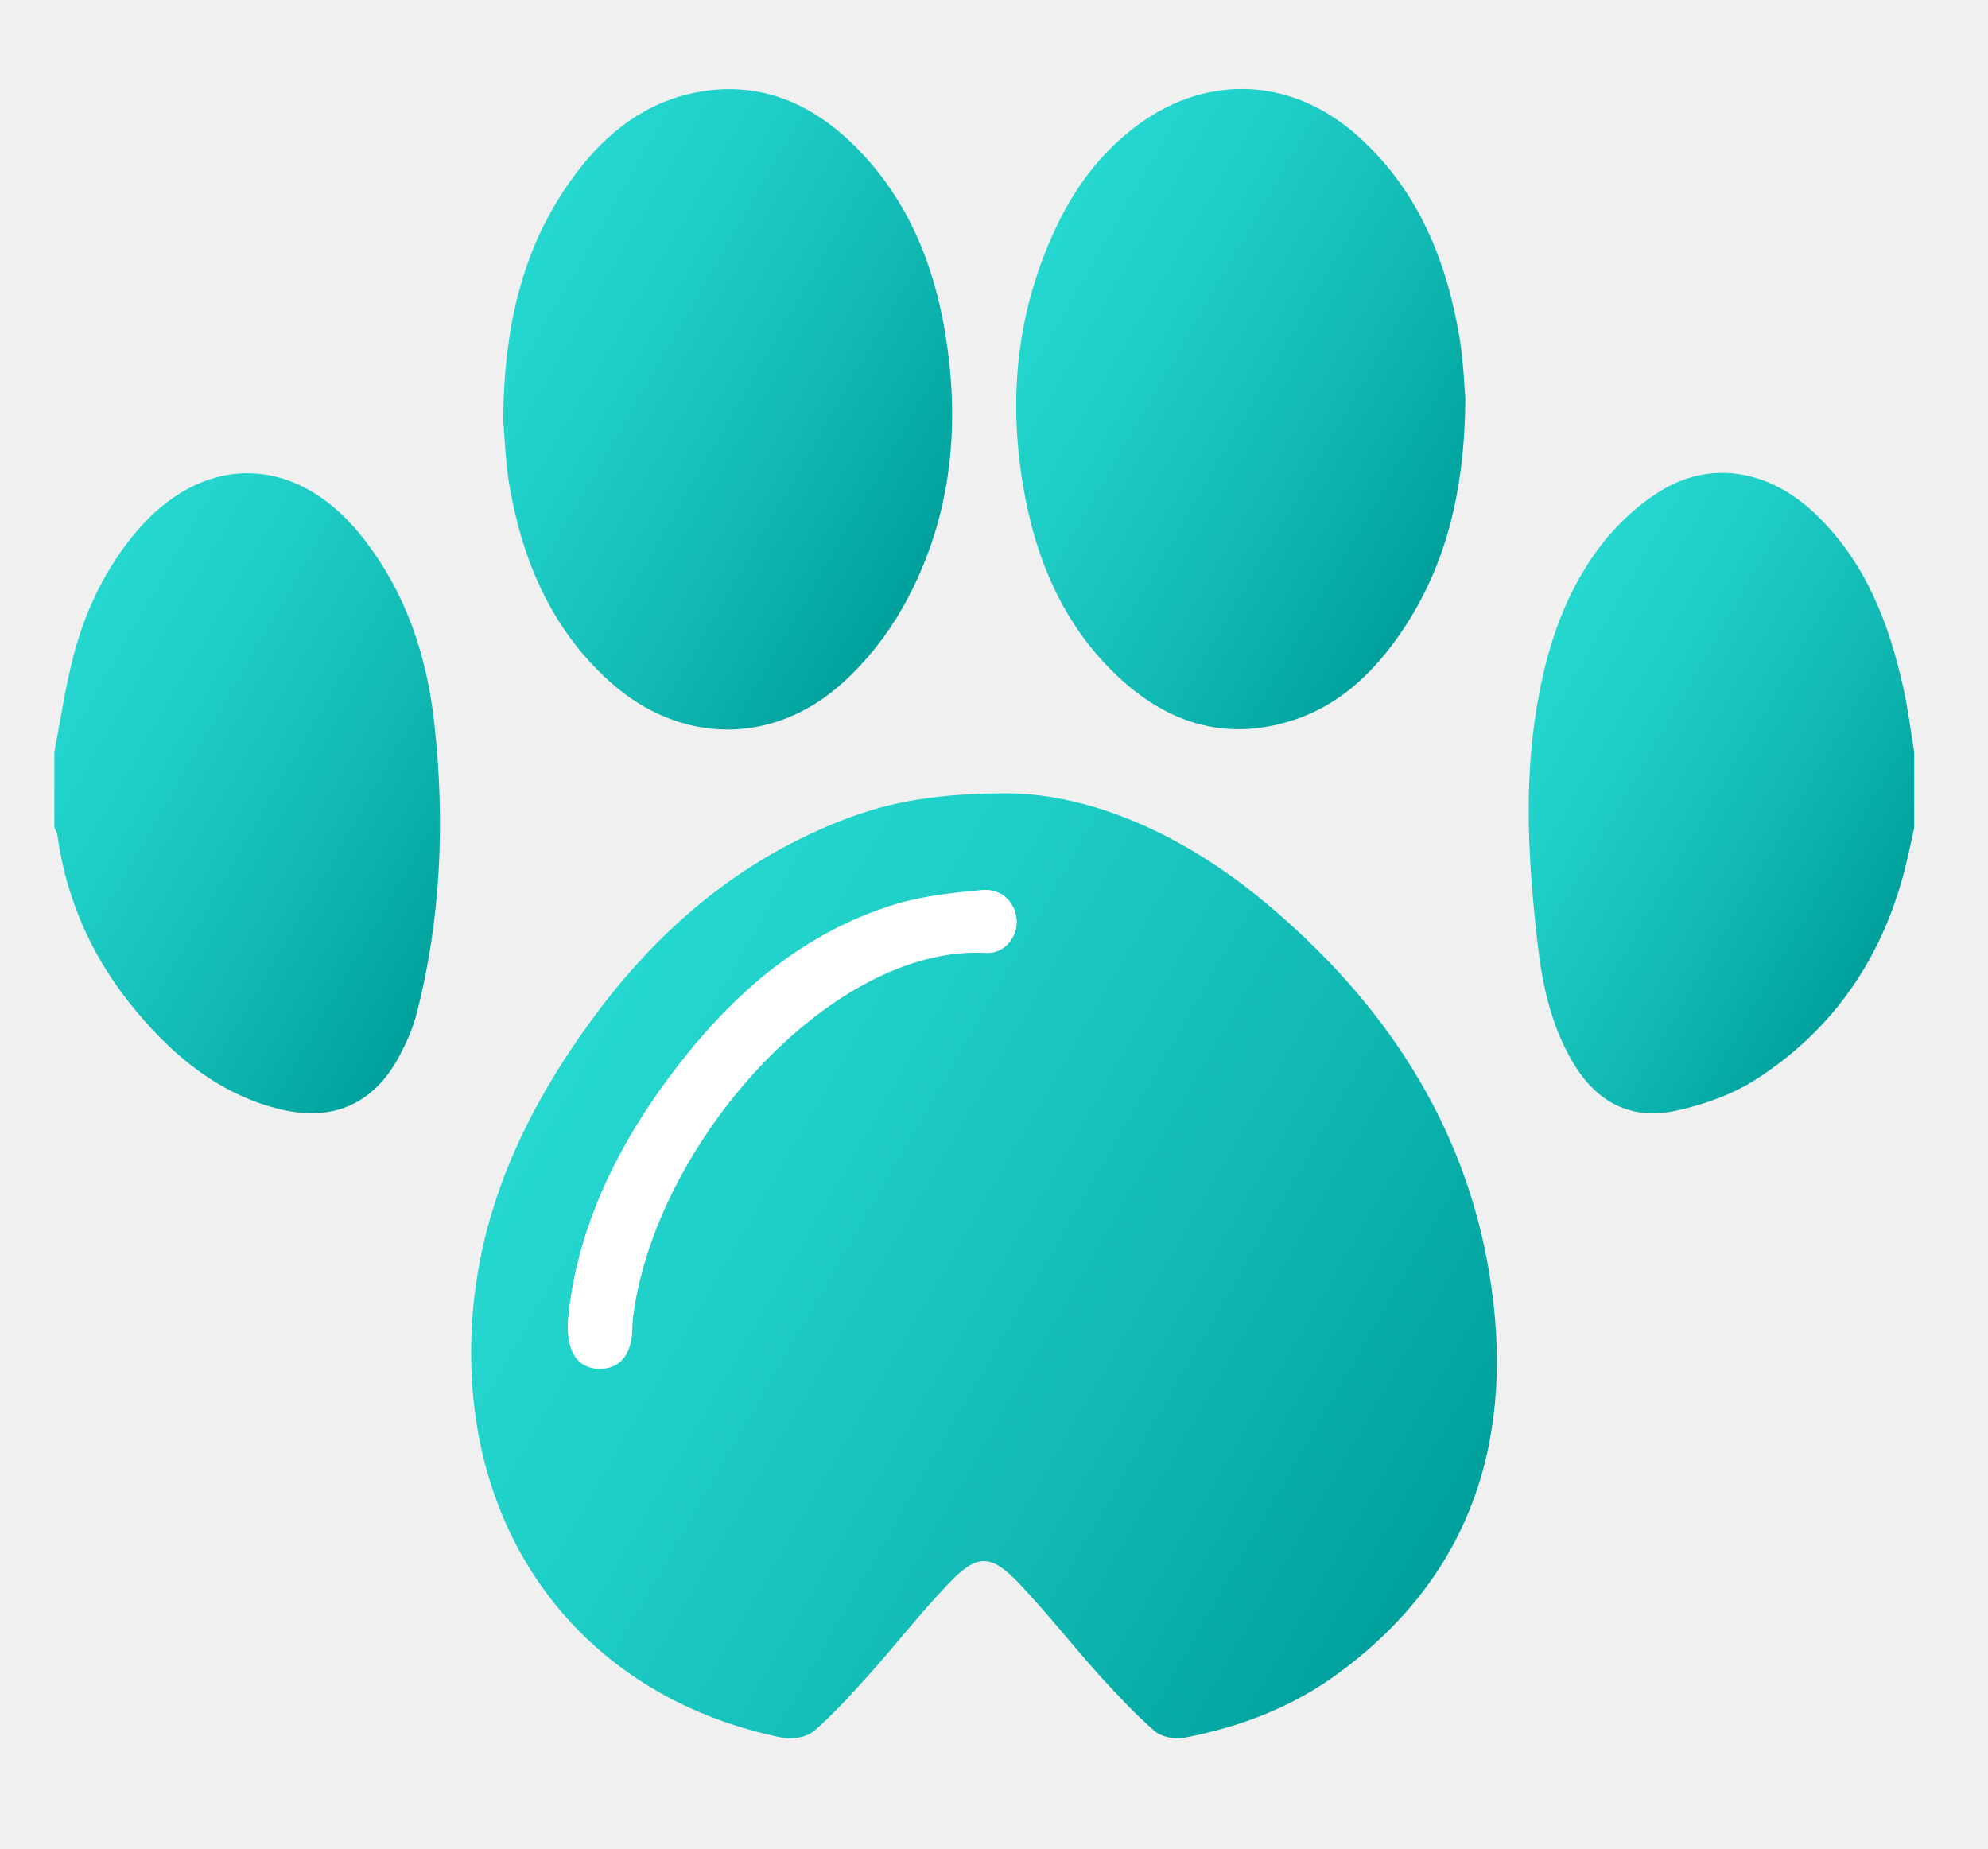
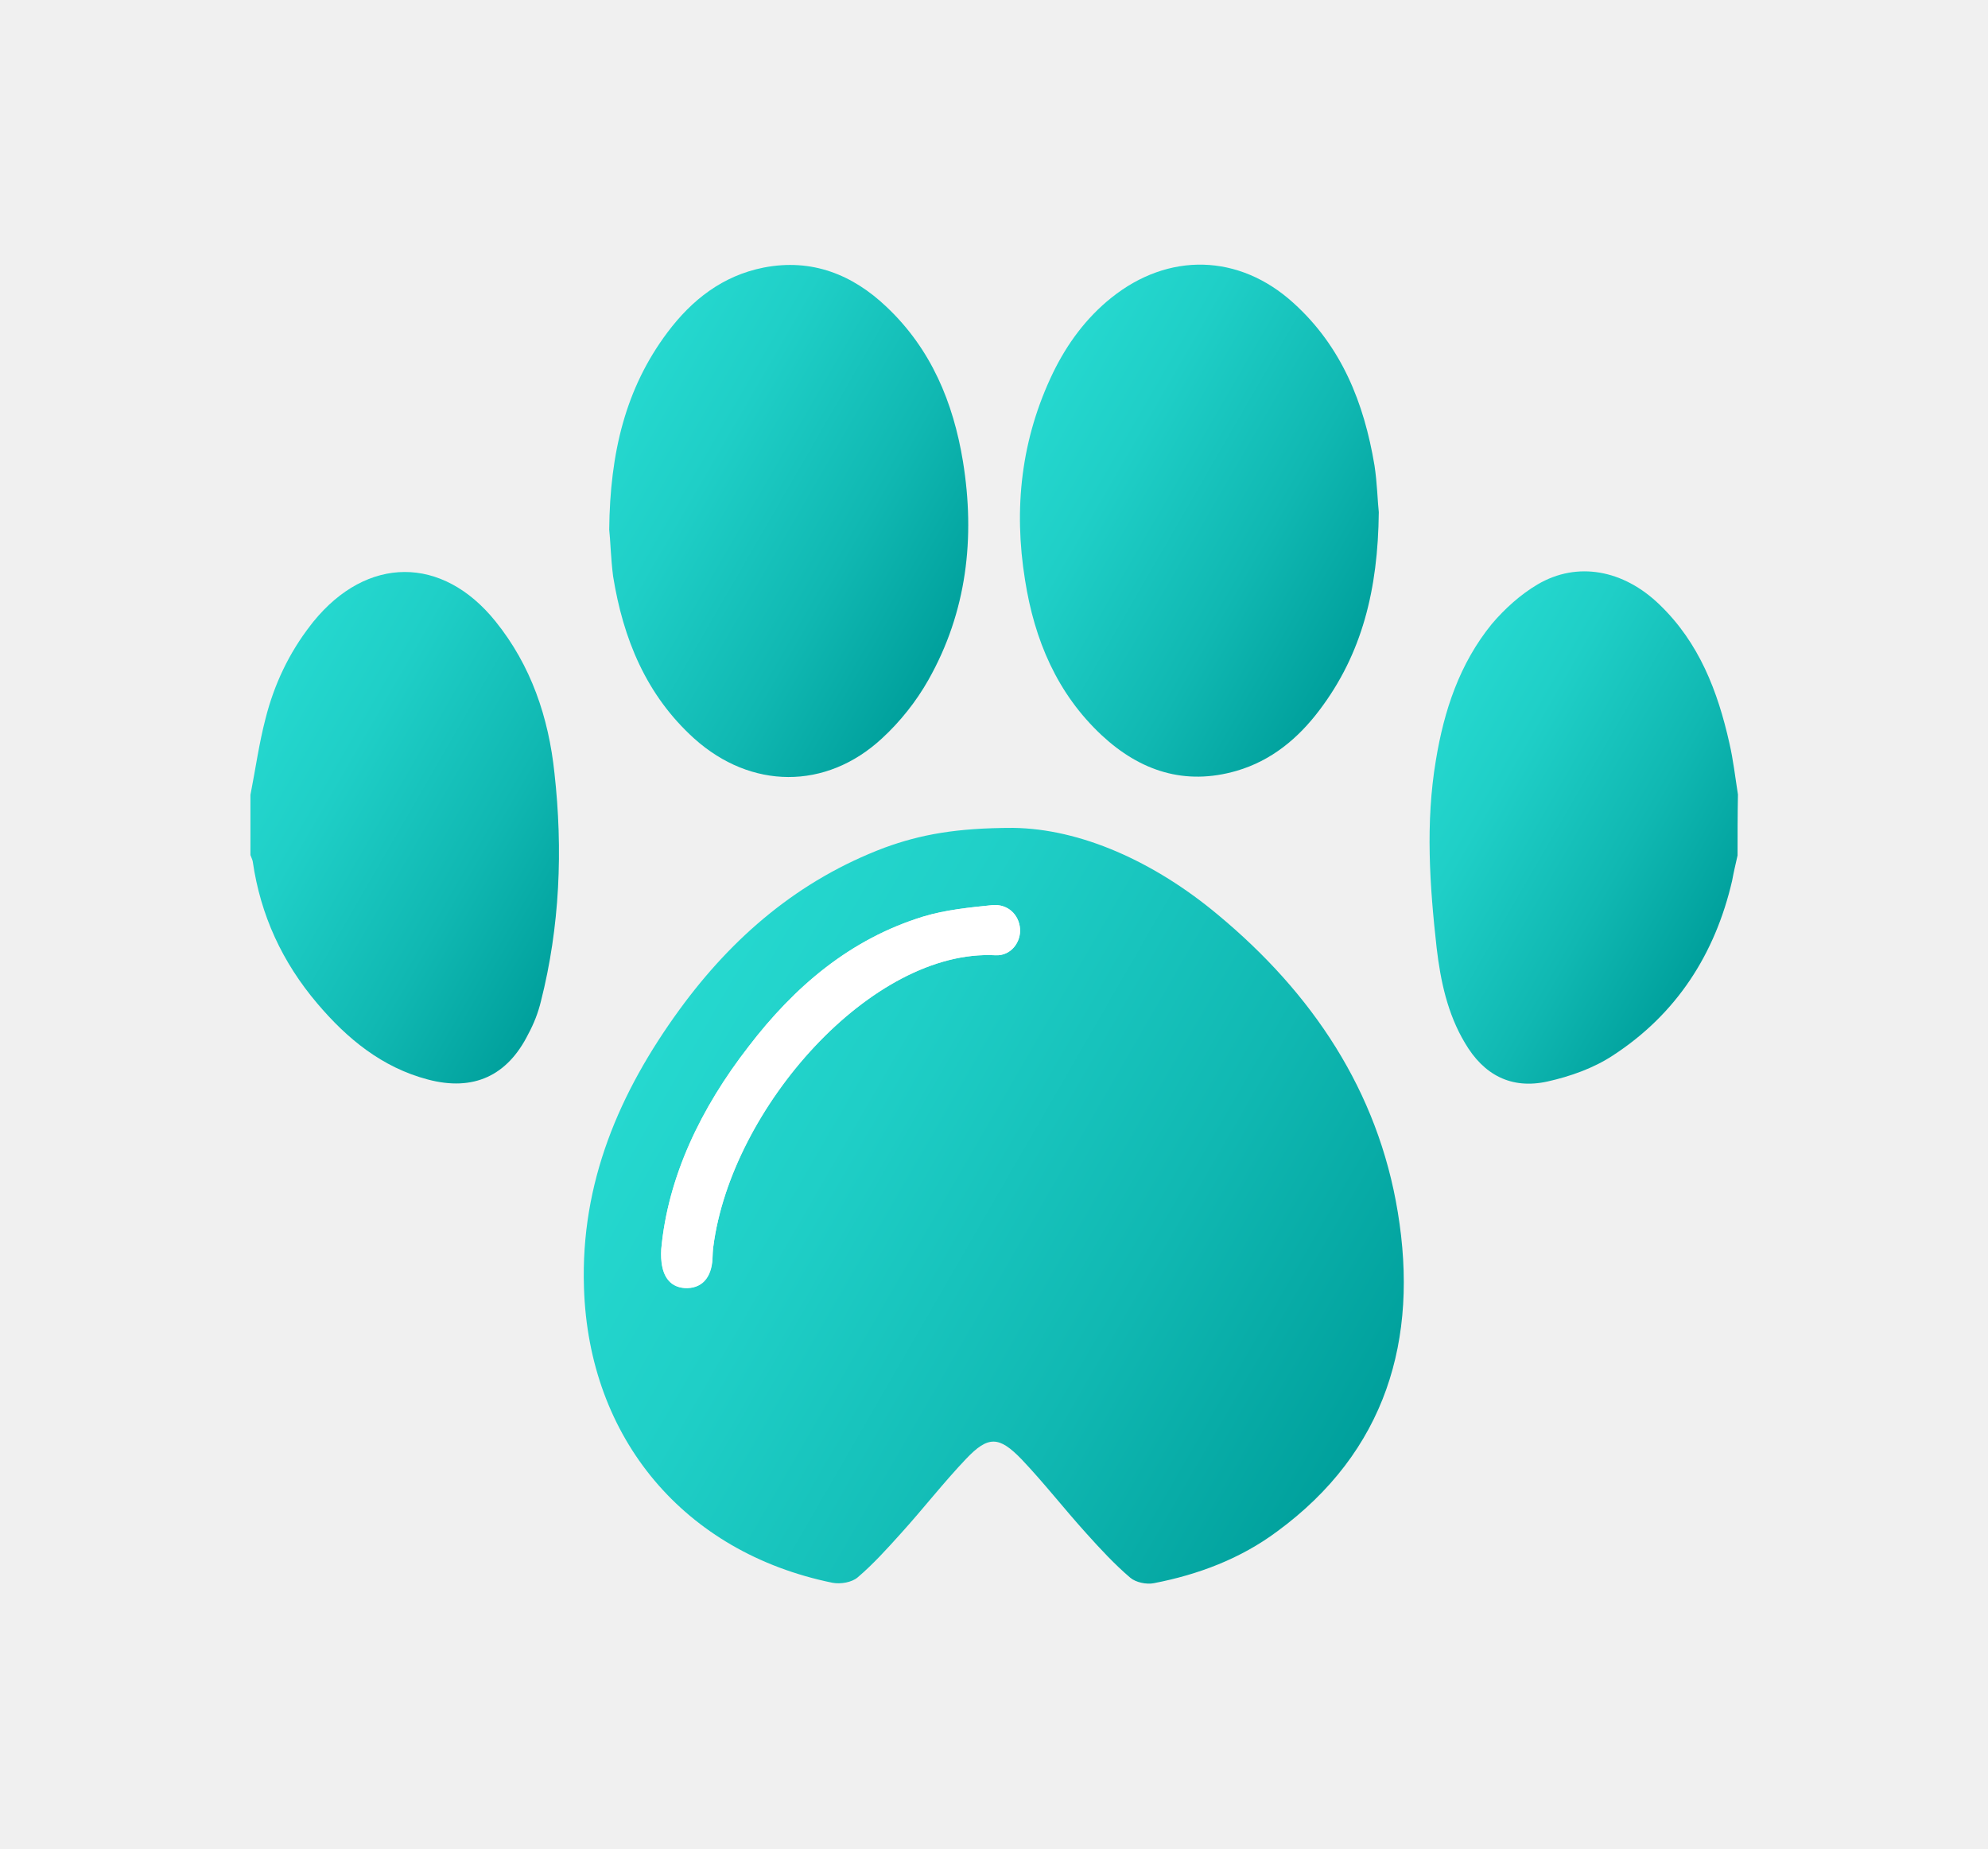
<svg xmlns="http://www.w3.org/2000/svg" version="1.1" id="Layer_1" x="0px" y="0px" viewBox="0 0 512 476" style="enable-background:new 0 0 512 476;" xml:space="preserve">
  <style type="text/css">
	.st0{fill:url(#SVGID_1_);}
- 	.st1{fill:url(#SVGID_00000047038655051691570540000017584010359077920899_);}
- 	.st2{fill:url(#SVGID_00000076600975541949952400000000422936778388309137_);}
- 	.st3{fill:url(#SVGID_00000123413454518949314270000017452988655183438007_);}
- 	.st4{fill:url(#SVGID_00000142147607692701942260000013200888219503093144_);}
+ 	.st1{fill:url(#SVGID_2_);}
+ 	.st2{fill:url(#SVGID_3_);}
+ 	.st3{fill:url(#SVGID_4_);}
+ 	.st4{fill:url(#SVGID_5_);}
	.st5{fill:#FFFFFF;}
</style>
-   <linearGradient id="SVGID_1_" gradientUnits="userSpaceOnUse" x1="488.595" y1="366.738" x2="390.027" y2="309.83" gradientTransform="matrix(1 0 0 1 0 -131.9999)">
-     <stop offset="0" style="stop-color:#00A09C" />
-     <stop offset="0.338" style="stop-color:#10B8B2" />
-     <stop offset="0.745" style="stop-color:#1FCFC7" />
-     <stop offset="1" style="stop-color:#25D8CF" />
-   </linearGradient>
-   <path class="st0" d="M493,213.2c-0.6,2.7-1.2,5.4-1.8,8.1c-5.5,23.8-18,43-38.4,56.3c-6.2,4.1-13.7,6.8-21,8.4  c-11.7,2.6-20.6-2.1-26.7-12.4c-5.6-9.4-7.9-20-9.1-30.6c-2.3-20.1-3.6-40.3-0.3-60.4c2.6-16,7.6-31.2,18-43.9  c4.1-4.9,9.2-9.5,14.7-12.7c12.8-7.5,27.6-4.8,39.3,6.5c12.7,12.2,18.8,27.9,22.5,44.7c1.2,5.4,1.9,11,2.8,16.5  C493,200.1,493,206.6,493,213.2z" />
-   <linearGradient id="SVGID_00000014602066098425152220000000607112286137916070_" gradientUnits="userSpaceOnUse" x1="124.144" y1="367.127" x2="13.825" y2="303.434" gradientTransform="matrix(1 0 0 1 0 -131.9999)">
-     <stop offset="0" style="stop-color:#00A09C" />
-     <stop offset="0.338" style="stop-color:#10B8B2" />
-     <stop offset="0.745" style="stop-color:#1FCFC7" />
-     <stop offset="1" style="stop-color:#25D8CF" />
-   </linearGradient>
-   <path style="fill:url(#SVGID_00000014602066098425152220000000607112286137916070_);" d="M14,193.6c1.6-8.2,2.8-16.5,4.9-24.6  c2.8-10.9,7.5-21,14.5-30c0.3-0.4,0.6-0.7,0.9-1.1c17.2-21.3,41.5-21.4,58.6-0.1c11.5,14.3,17.1,31,19,48.9  c2.7,24.7,1.7,49.4-4.4,73.6c-0.9,3.6-2.3,7.1-4,10.4c-6.7,13.6-17.8,18.6-32.4,14.7c-14.7-3.9-26-13.1-35.6-24.5  c-11.2-13.2-18.3-28.4-20.7-45.7c-0.1-0.7-0.5-1.4-0.8-2.1C14,206.6,14,200.1,14,193.6z" />
-   <linearGradient id="SVGID_00000182508269463683912960000007387165195300529307_" gradientUnits="userSpaceOnUse" x1="370.799" y1="535.859" x2="144.784" y2="405.37" gradientTransform="matrix(1 0 0 1 0 -131.9999)">
-     <stop offset="0" style="stop-color:#00A09C" />
-     <stop offset="0.338" style="stop-color:#10B8B2" />
-     <stop offset="0.745" style="stop-color:#1FCFC7" />
-     <stop offset="1" style="stop-color:#25D8CF" />
-   </linearGradient>
-   <path style="fill:url(#SVGID_00000182508269463683912960000007387165195300529307_);" d="M259.6,204.3c21.6,0.2,45.4,10.7,66.1,28  c30.3,25.2,51.5,56.7,57.9,95.8c6.7,40.9-3.7,77-38.9,102.8c-11.8,8.7-25.4,13.9-39.7,16.6c-2.4,0.5-5.9-0.2-7.6-1.7  c-5-4.3-9.6-9.3-14.1-14.2c-7.1-7.9-13.6-16.2-20.9-23.9c-7.2-7.5-10.7-7.6-17.9-0.1c-7.3,7.6-13.8,16-20.9,23.9  c-4.5,5-9,10-14,14.3c-1.9,1.6-5.5,2.2-8.1,1.7c-47.8-9.7-78.5-46.5-80.1-95.1c-1.1-33.8,11.4-62.9,30.8-89.5  c17.1-23.5,38.5-41.8,66.1-52.2C229.8,206.4,241.5,204.3,259.6,204.3z M146.3,340c-0.4,8.2,2.5,12.1,7.5,12.5c5.3,0.3,8.6-3.2,9-9.5  c0.1-1.2,0.1-2.5,0.2-3.7c5.7-44.8,51.1-96,90.9-93.9c4.9,0.3,8.2-4.2,7.9-8.6c-0.4-4.5-4-8-9-7.5c-7.4,0.7-14.9,1.5-22,3.6  c-23.7,7.2-41.6,22.7-56.4,41.9C159,294.6,148.4,316.7,146.3,340z" />
-   <linearGradient id="SVGID_00000009586605362178681200000003794159005524413345_" gradientUnits="userSpaceOnUse" x1="375.658" y1="269.72" x2="263.375" y2="204.893" gradientTransform="matrix(1 0 0 1 0 -131.9999)">
-     <stop offset="0" style="stop-color:#00A09C" />
-     <stop offset="0.338" style="stop-color:#10B8B2" />
-     <stop offset="0.745" style="stop-color:#1FCFC7" />
-     <stop offset="1" style="stop-color:#25D8CF" />
-   </linearGradient>
-   <path style="fill:url(#SVGID_00000009586605362178681200000003794159005524413345_);" d="M377.4,102.6c-0.2,24.9-5.4,45.7-19.1,63.8  c-6.9,9.1-15.5,16.3-26.7,19.5c-16.7,4.9-31.1,0-43.4-11.4c-14.5-13.5-21.7-30.9-24.8-50c-3.8-23.1-1.3-45.5,9-66.8  c4.5-9.3,10.6-17.6,18.8-24.1c18.4-14.8,41.2-14.2,58.7,1.6c15.5,14,22.8,32.2,26.1,52.4C376.9,93.3,377.1,99.3,377.4,102.6z" />
-   <linearGradient id="SVGID_00000172416025276202307070000004118053683529661068_" gradientUnits="userSpaceOnUse" x1="243.323" y1="269.686" x2="131.243" y2="204.977" gradientTransform="matrix(1 0 0 1 0 -131.9999)">
-     <stop offset="0" style="stop-color:#00A09C" />
-     <stop offset="0.338" style="stop-color:#10B8B2" />
-     <stop offset="0.745" style="stop-color:#1FCFC7" />
-     <stop offset="1" style="stop-color:#25D8CF" />
-   </linearGradient>
-   <path style="fill:url(#SVGID_00000172416025276202307070000004118053683529661068_);" d="M129.6,108.2c0.2-24.8,5.2-45.5,18.7-63.5  c7.9-10.5,17.8-18.3,31-20.9c15.5-3,28.6,2.2,39.7,12.7c14.2,13.5,21.4,30.7,24.5,49.7c4,24.6,1.3,48.5-11.1,70.4  c-3.9,6.9-9.1,13.5-15,18.9c-18,16.6-42.2,16.4-60.4,0c-15.5-14-22.9-32.2-26.1-52.3C130.1,117.3,129.9,111.4,129.6,108.2z" />
-   <path class="st5" d="M146.3,340c2.1-23.3,12.7-45.4,28.1-65.3c14.8-19.2,32.7-34.7,56.4-41.9c7.1-2.1,14.6-2.9,22-3.6  c5-0.5,8.6,3,9,7.5c0.4,4.4-2.9,8.9-7.9,8.6c-39.9-2.1-85.2,49.1-90.9,93.9c-0.2,1.2-0.2,2.5-0.2,3.7c-0.3,6.4-3.6,9.9-9,9.5  C148.8,352.1,145.8,348.2,146.3,340z" />
+   <g>
+     <linearGradient id="SVGID_1_" gradientUnits="userSpaceOnUse" x1="443.969" y1="106.3" x2="365.16" y2="151.801" gradientTransform="matrix(1 0 0 -1 0 343.8584)">
+       <stop offset="0" style="stop-color:#00A09C" />
+       <stop offset="0.338" style="stop-color:#10B8B2" />
+       <stop offset="0.745" style="stop-color:#1FCFC7" />
+       <stop offset="1" style="stop-color:#25D8CF" />
+     </linearGradient>
+     <path class="st0" d="M447.5,220.3c-0.5,2.2-1,4.3-1.4,6.5c-4.4,19-14.4,34.4-30.7,45c-5,3.3-11,5.4-16.8,6.7   c-9.4,2.1-16.5-1.7-21.3-9.9c-4.5-7.5-6.3-16-7.3-24.5c-1.8-16.1-2.9-32.2-0.2-48.3c2.1-12.8,6.1-24.9,14.4-35.1   c3.3-3.9,7.4-7.6,11.8-10.2c10.2-6,22.1-3.8,31.4,5.2c10.2,9.8,15,22.3,18,35.7c1,4.3,1.5,8.8,2.2,13.2   C447.5,209.9,447.5,215.1,447.5,220.3z" />
+     <linearGradient id="SVGID_2_" gradientUnits="userSpaceOnUse" x1="152.575" y1="105.989" x2="64.369" y2="156.915" gradientTransform="matrix(1 0 0 -1 0 343.8584)">
+       <stop offset="0" style="stop-color:#00A09C" />
+       <stop offset="0.338" style="stop-color:#10B8B2" />
+       <stop offset="0.745" style="stop-color:#1FCFC7" />
+       <stop offset="1" style="stop-color:#25D8CF" />
+     </linearGradient>
+     <path class="st1" d="M64.5,204.7c1.3-6.6,2.2-13.2,3.9-19.7c2.2-8.7,6-16.8,11.6-24c0.2-0.3,0.5-0.6,0.7-0.9   c13.8-17,33.2-17.1,46.9-0.1c9.2,11.4,13.7,24.8,15.2,39.1c2.2,19.7,1.4,39.5-3.5,58.8c-0.7,2.9-1.8,5.7-3.2,8.3   c-5.4,10.9-14.2,14.9-25.9,11.8c-11.8-3.1-20.8-10.5-28.5-19.6c-9-10.6-14.6-22.7-16.6-36.5c-0.1-0.6-0.4-1.1-0.6-1.7   C64.5,215.1,64.5,209.9,64.5,204.7z" />
+     <linearGradient id="SVGID_3_" gradientUnits="userSpaceOnUse" x1="349.786" y1="-28.92" x2="169.076" y2="75.413" gradientTransform="matrix(1 0 0 -1 0 343.8584)">
+       <stop offset="0" style="stop-color:#00A09C" />
+       <stop offset="0.338" style="stop-color:#10B8B2" />
+       <stop offset="0.745" style="stop-color:#1FCFC7" />
+       <stop offset="1" style="stop-color:#25D8CF" />
+     </linearGradient>
+     <path class="st2" d="M260.9,213.2c17.3,0.2,36.3,8.6,52.8,22.4c24.2,20.1,41.2,45.3,46.3,76.6c5.4,32.7-3,61.6-31.1,82.2   c-9.4,7-20.3,11.1-31.7,13.3c-1.9,0.4-4.7-0.2-6.1-1.4c-4-3.4-7.7-7.4-11.3-11.4c-5.7-6.3-10.9-13-16.7-19.1   c-5.8-6-8.6-6.1-14.3-0.1c-5.8,6.1-11,12.8-16.7,19.1c-3.6,4-7.2,8-11.2,11.4c-1.5,1.3-4.4,1.8-6.5,1.4c-38.2-7.8-62.8-37.2-64-76   c-0.9-27,9.1-50.3,24.6-71.6c13.7-18.8,30.8-33.4,52.8-41.7C237.1,214.9,246.4,213.2,260.9,213.2z M170.3,321.7   c-0.3,6.6,2,9.7,6,10c4.2,0.2,6.9-2.6,7.2-7.6c0.1-1,0.1-2,0.2-3c4.6-35.8,40.9-76.8,72.7-75.1c3.9,0.2,6.6-3.4,6.3-6.9   c-0.3-3.6-3.2-6.4-7.2-6c-5.9,0.6-11.9,1.2-17.6,2.9c-18.9,5.8-33.3,18.1-45.1,33.5C180.4,285.4,172,303.1,170.3,321.7z" />
+     <linearGradient id="SVGID_4_" gradientUnits="userSpaceOnUse" x1="353.671" y1="183.871" x2="263.895" y2="235.702" gradientTransform="matrix(1 0 0 -1 0 343.8584)">
+       <stop offset="0" style="stop-color:#00A09C" />
+       <stop offset="0.338" style="stop-color:#10B8B2" />
+       <stop offset="0.745" style="stop-color:#1FCFC7" />
+       <stop offset="1" style="stop-color:#25D8CF" />
+     </linearGradient>
+     <path class="st3" d="M355.1,131.9c-0.2,19.9-4.3,36.5-15.3,51c-5.5,7.3-12.4,13-21.3,15.6c-13.4,3.9-24.9,0-34.7-9.1   c-11.6-10.8-17.4-24.7-19.8-40c-3-18.5-1-36.4,7.2-53.4c3.6-7.4,8.5-14.1,15-19.3c14.7-11.8,32.9-11.4,46.9,1.3   c12.4,11.2,18.2,25.7,20.9,41.9C354.7,124.5,354.8,129.3,355.1,131.9z" />
+     <linearGradient id="SVGID_5_" gradientUnits="userSpaceOnUse" x1="247.863" y1="183.898" x2="158.25" y2="235.636" gradientTransform="matrix(1 0 0 -1 0 343.8584)">
+       <stop offset="0" style="stop-color:#00A09C" />
+       <stop offset="0.338" style="stop-color:#10B8B2" />
+       <stop offset="0.745" style="stop-color:#1FCFC7" />
+       <stop offset="1" style="stop-color:#25D8CF" />
+     </linearGradient>
+     <path class="st4" d="M156.9,136.4c0.2-19.8,4.2-36.4,15-50.8c6.3-8.4,14.2-14.6,24.8-16.7c12.4-2.4,22.9,1.8,31.7,10.2   c11.4,10.8,17.1,24.5,19.6,39.7c3.2,19.7,1,38.8-8.9,56.3c-3.1,5.5-7.3,10.8-12,15.1c-14.4,13.3-33.7,13.1-48.3,0   c-12.4-11.2-18.3-25.7-20.9-41.8C157.3,143.7,157.2,138.9,156.9,136.4z" />
+     <path class="st5" d="M170.3,321.7c1.7-18.6,10.2-36.3,22.5-52.2c11.8-15.4,26.1-27.7,45.1-33.5c5.7-1.7,11.7-2.3,17.6-2.9   c4-0.4,6.9,2.4,7.2,6c0.3,3.5-2.3,7.1-6.3,6.9c-31.9-1.7-68.1,39.3-72.7,75.1c-0.2,1-0.2,2-0.2,3c-0.2,5.1-2.9,7.9-7.2,7.6   C172.3,331.4,169.9,328.3,170.3,321.7z" />
+   </g>
</svg>
